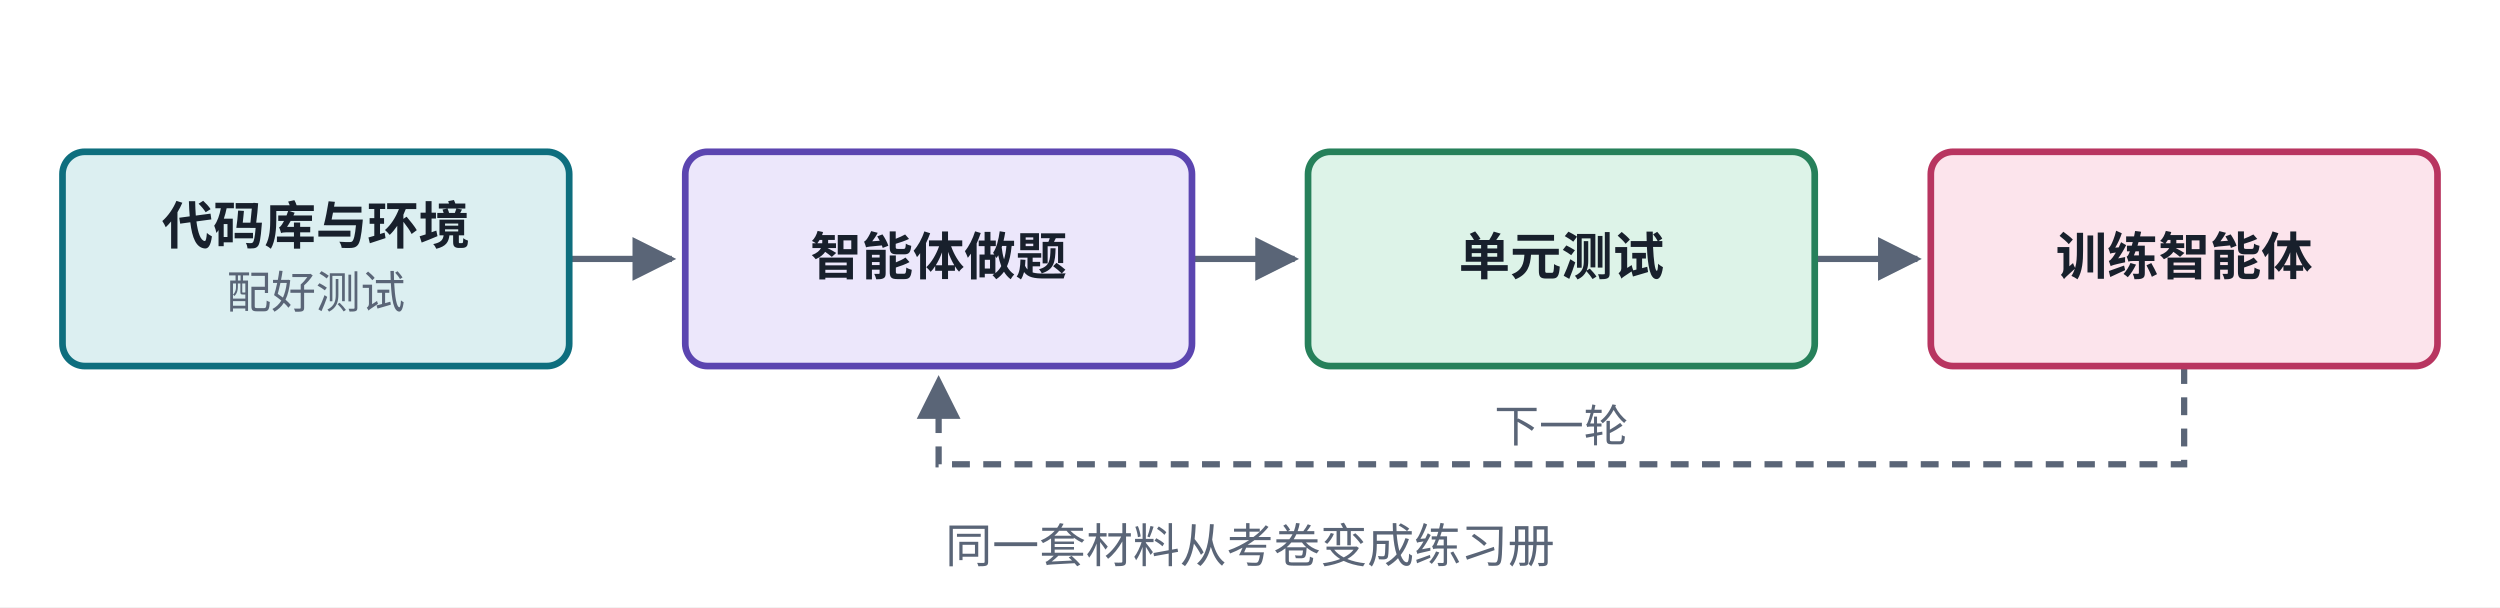
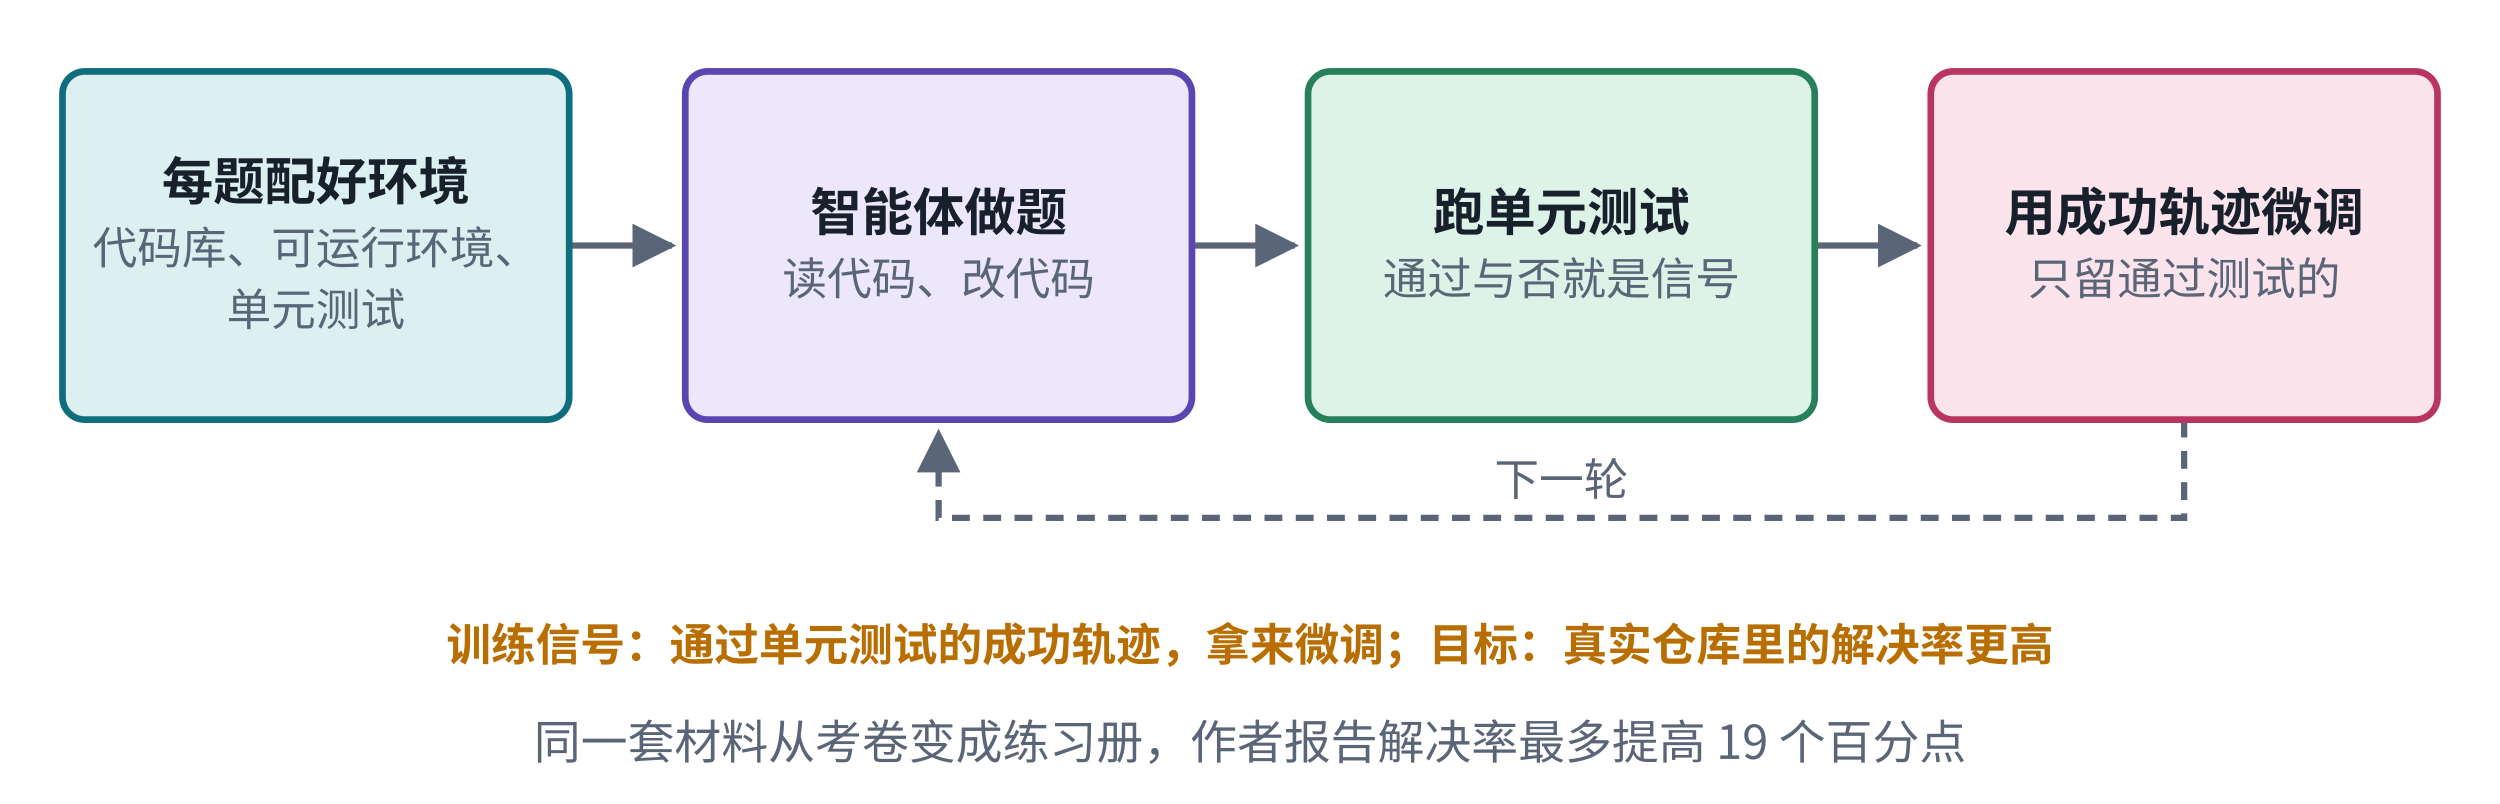
- <svg xmlns="http://www.w3.org/2000/svg" viewBox="0 0 560 136" width="560" height="136" role="img" aria-label="SWE-Gym 结构">
+ <svg xmlns="http://www.w3.org/2000/svg" viewBox="0 0 560 180" width="560" height="180" role="img" aria-label="SWE-Gym 结构">
  <defs>
    <marker id="ah-cardx3" viewBox="0 0 10 10" refX="9" refY="5" markerWidth="7" markerHeight="7" orient="auto-start-reverse">
      <path d="M0,0 L10,5 L0,10 z" fill="#5A6577" />
    </marker>
  </defs>
-   <rect x="0" y="0" width="560" height="136" fill="#ffffff" />
-   <path d="M127.5,58 L150.5,58" fill="none" stroke="#5A6577" stroke-width="1.4" marker-end="url(#ah-cardx3)" />
-   <path d="M267,58 L290,58" fill="none" stroke="#5A6577" stroke-width="1.4" marker-end="url(#ah-cardx3)" />
-   <path d="M406.5,58 L429.5,58" fill="none" stroke="#5A6577" stroke-width="1.4" marker-end="url(#ah-cardx3)" />
-   <path d="M489.25,82 L489.25,104 L210.25,104 L210.25,85" fill="none" stroke="#5A6577" stroke-width="1.4" stroke-dasharray="4 3" marker-end="url(#ah-cardx3)" />
-   <rect x="14" y="34" width="113.5" height="48" rx="5" fill="#DCEFF1" stroke="#0E6E7E" stroke-width="1.5" />
-   <rect x="153.5" y="34" width="113.5" height="48" rx="5" fill="#ECE7FB" stroke="#5B45B0" stroke-width="1.5" />
-   <rect x="293" y="34" width="113.5" height="48" rx="5" fill="#DDF3E8" stroke="#26805A" stroke-width="1.5" />
-   <rect x="432.5" y="34" width="113.5" height="48" rx="5" fill="#FCE4EC" stroke="#B83560" stroke-width="1.5" />
-   <text x="70.75" y="54.665" text-anchor="middle" font-size="11.5" font-weight="600" fill="#18202C" font-family="PingFang SC, Noto Sans CJK SC, Microsoft YaHei, sans-serif">代码库与环境</text>
-   <text x="70.75" y="69.035" text-anchor="middle" font-size="10" font-weight="400" fill="#5A6577" font-family="PingFang SC, Noto Sans CJK SC, Microsoft YaHei, sans-serif">配好测试</text>
-   <text x="210.25" y="61.565" text-anchor="middle" font-size="11.5" font-weight="600" fill="#18202C" font-family="PingFang SC, Noto Sans CJK SC, Microsoft YaHei, sans-serif">智能体做题</text>
-   <text x="349.75" y="61.565" text-anchor="middle" font-size="11.5" font-weight="600" fill="#18202C" font-family="PingFang SC, Noto Sans CJK SC, Microsoft YaHei, sans-serif">单元测试</text>
-   <text x="489.25" y="61.565" text-anchor="middle" font-size="11.5" font-weight="600" fill="#18202C" font-family="PingFang SC, Noto Sans CJK SC, Microsoft YaHei, sans-serif">训练智能体</text>
-   <text x="349.75" y="99" text-anchor="middle" font-size="10" font-weight="400" fill="#5A6577" font-family="PingFang SC, Noto Sans CJK SC, Microsoft YaHei, sans-serif" style="paint-order:stroke;stroke-width:4px;stroke-linejoin:round" stroke="#ffffff">下一轮</text>
-   <text x="280" y="126" text-anchor="middle" font-size="10.5" font-weight="500" fill="#5A6577" font-family="PingFang SC, Noto Sans CJK SC, Microsoft YaHei, sans-serif">同一套材料从考卷变成练习册</text>
+   <rect x="0" y="0" width="560" height="180" fill="#ffffff" />
+   <path d="M127.5,55 L150.5,55" fill="none" stroke="#5A6577" stroke-width="1.4" marker-end="url(#ah-cardx3)" />
+   <path d="M267,55 L290,55" fill="none" stroke="#5A6577" stroke-width="1.4" marker-end="url(#ah-cardx3)" />
+   <path d="M406.5,55 L429.5,55" fill="none" stroke="#5A6577" stroke-width="1.4" marker-end="url(#ah-cardx3)" />
+   <path d="M489.25,94 L489.25,116 L210.25,116 L210.25,97" fill="none" stroke="#5A6577" stroke-width="1.4" stroke-dasharray="4 3" marker-end="url(#ah-cardx3)" />
+   <rect x="14" y="16" width="113.5" height="78" rx="5" fill="#DCEFF1" stroke="#0E6E7E" stroke-width="1.5" />
+   <rect x="153.5" y="16" width="113.5" height="78" rx="5" fill="#ECE7FB" stroke="#5B45B0" stroke-width="1.5" />
+   <rect x="293" y="16" width="113.5" height="78" rx="5" fill="#DDF3E8" stroke="#26805A" stroke-width="1.5" />
+   <rect x="432.5" y="16" width="113.5" height="78" rx="5" fill="#FCE4EC" stroke="#B83560" stroke-width="1.5" />
+   <text x="70.75" y="44.765" text-anchor="middle" font-size="11.5" font-weight="600" fill="#18202C" font-family="PingFang SC, Noto Sans CJK SC, Microsoft YaHei, sans-serif">每题配好环境</text>
+   <text x="70.75" y="59.135" text-anchor="middle" font-size="10" font-weight="400" fill="#5A6577" font-family="PingFang SC, Noto Sans CJK SC, Microsoft YaHei, sans-serif">代码库、可运行环境、</text>
+   <text x="70.75" y="72.935" text-anchor="middle" font-size="10" font-weight="400" fill="#5A6577" font-family="PingFang SC, Noto Sans CJK SC, Microsoft YaHei, sans-serif">单元测试</text>
+   <text x="210.25" y="51.665" text-anchor="middle" font-size="11.5" font-weight="600" fill="#18202C" font-family="PingFang SC, Noto Sans CJK SC, Microsoft YaHei, sans-serif">智能体做题</text>
+   <text x="210.25" y="66.035" text-anchor="middle" font-size="10" font-weight="400" fill="#5A6577" font-family="PingFang SC, Noto Sans CJK SC, Microsoft YaHei, sans-serif">读代码、改代码</text>
+   <text x="349.75" y="51.665" text-anchor="middle" font-size="11.5" font-weight="600" fill="#18202C" font-family="PingFang SC, Noto Sans CJK SC, Microsoft YaHei, sans-serif">跑单元测试</text>
+   <text x="349.75" y="66.035" text-anchor="middle" font-size="10" font-weight="400" fill="#5A6577" font-family="PingFang SC, Noto Sans CJK SC, Microsoft YaHei, sans-serif">通过与否就是信号</text>
+   <text x="489.25" y="51.665" text-anchor="middle" font-size="11.5" font-weight="600" fill="#18202C" font-family="PingFang SC, Noto Sans CJK SC, Microsoft YaHei, sans-serif">用成功轨迹微调</text>
+   <text x="489.25" y="66.035" text-anchor="middle" font-size="10" font-weight="400" fill="#5A6577" font-family="PingFang SC, Noto Sans CJK SC, Microsoft YaHei, sans-serif">只留通过测试的</text>
+   <text x="349.75" y="111" text-anchor="middle" font-size="10" font-weight="400" fill="#5A6577" font-family="PingFang SC, Noto Sans CJK SC, Microsoft YaHei, sans-serif" style="paint-order:stroke;stroke-width:4px;stroke-linejoin:round" stroke="#ffffff">下一轮</text>
+   <text x="280" y="148" text-anchor="middle" font-size="10" font-weight="600" fill="#B86E00" font-family="PingFang SC, Noto Sans CJK SC, Microsoft YaHei, sans-serif">训练信号：通过单元测试的成功轨迹，拿来微调；目标：真实仓库里的解决率更高</text>
+   <text x="280" y="170" text-anchor="middle" font-size="10.5" font-weight="500" fill="#5A6577" font-family="PingFang SC, Noto Sans CJK SC, Microsoft YaHei, sans-serif">同一套材料从考卷变成练习册，作者报告解决率最多提高 19 个百分点</text>
</svg>
